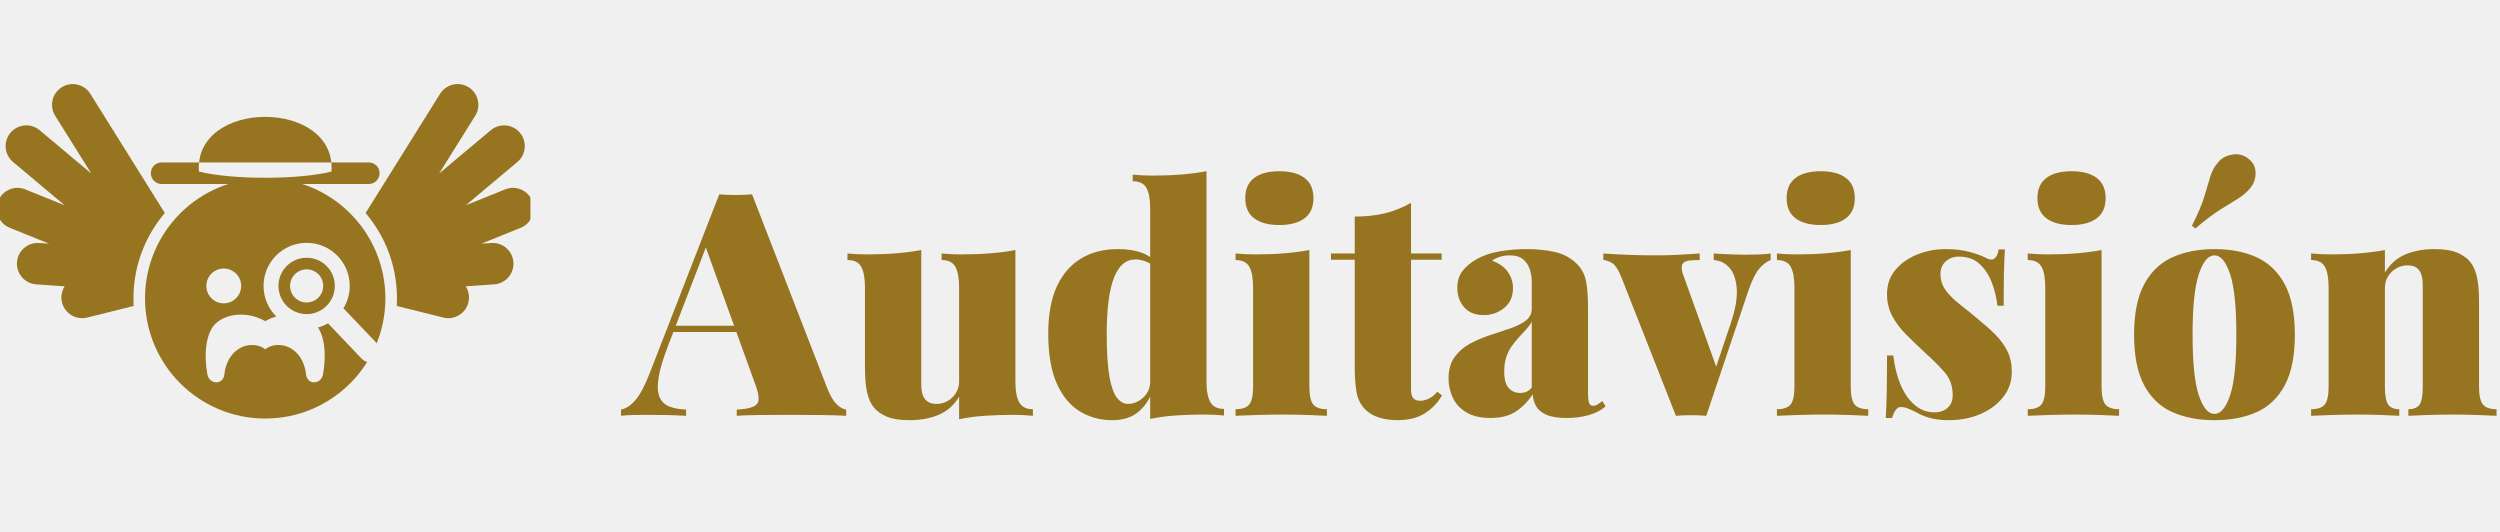
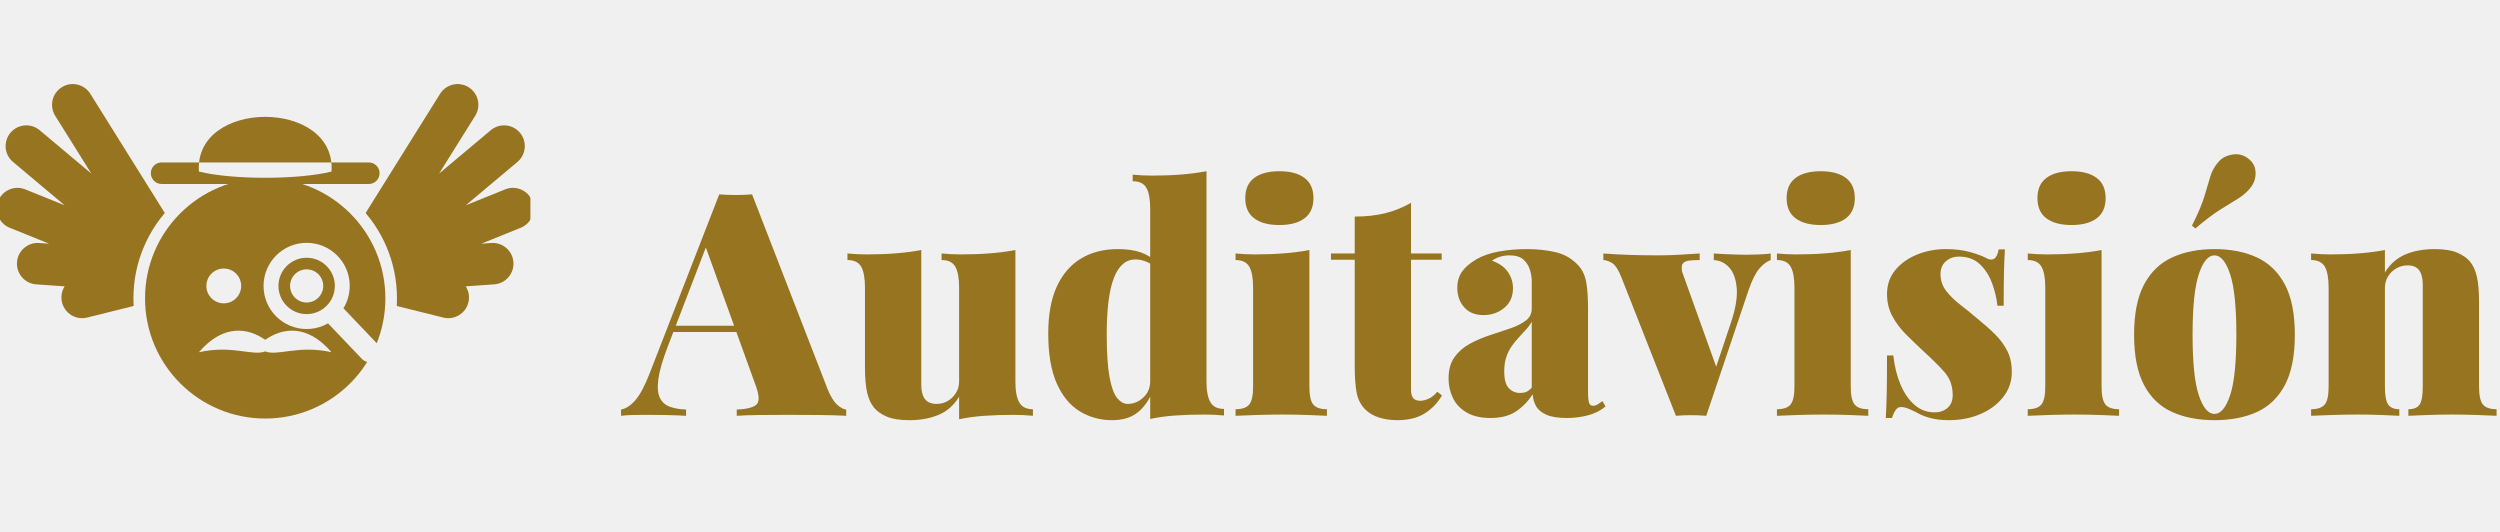
<svg xmlns="http://www.w3.org/2000/svg" viewBox="0 -9.9 319.75 68.03">
  <g transform="translate(0 -9.9) scale(1.06)">
    <defs>
      <mask id="mc6" maskUnits="userSpaceOnUse" x="0" y="0" width="64" height="64">
        <rect width="64" height="64" fill="#ffffff" />
-         <path fill="#000000" d="M24.9 34.5A2.1 2.1 0 1 0 29.1 34.5A2.1 2.1 0 1 0 24.9 34.5ZM35 34.5A2 2 0 1 0 39 34.5A2 2 0 1 0 35 34.5ZM39.66 39.1L43.66 43.3A1.3 1.3 0 0 0 45.54 41.5L41.54 37.3A1.3 1.3 0 0 0 39.66 39.1ZM32 38.75C34.04 37.56 36.76 37.73 38.12 39.18C39.23 40.45 39.39 42.92 38.97 45.21C38.72 46.4 37.1 46.48 36.93 45.21C36.76 43.51 35.83 42.15 34.38 41.73C33.36 41.47 32.51 41.73 32 42.15C31.49 41.73 30.64 41.47 29.62 41.73C28.18 42.15 27.24 43.51 27.07 45.21C26.9 46.48 25.29 46.4 25.03 45.21C24.61 42.92 24.77 40.45 25.88 39.18C27.24 37.73 29.96 37.56 32 38.75Z" />
+         <path fill="#000000" d="M24.9 34.5A2.1 2.1 0 1 0 29.1 34.5A2.1 2.1 0 1 0 24.9 34.5ZM35 34.5A2 2 0 1 0 39 34.5A2 2 0 1 0 35 34.5ZM39.66 39.1L43.66 43.3A1.3 1.3 0 0 0 45.54 41.5L41.54 37.3A1.3 1.3 0 0 0 39.66 39.1ZM24 42.5C27 39 30 39.6 32 41C34 39.6 37 39 40 42.5C36 41.6 33.5 43 32 42.4C30.5 43 28 41.6 24 42.5Z" />
        <path fill="#000000" fill-rule="evenodd" d="M31.8 34.5A5.2 5.2 0 1 0 42.2 34.5A5.2 5.2 0 1 0 31.8 34.5ZM33.6 34.5A3.4 3.4 0 1 0 40.4 34.5A3.4 3.4 0 1 0 33.6 34.5Z" />
      </mask>
      <mask id="wc6" maskUnits="userSpaceOnUse" x="0" y="0" width="64" height="64">
        <rect width="64" height="64" fill="#ffffff" />
        <path fill="#000000" d="M16.1 36A15.9 15.9 0 1 0 47.9 36A15.9 15.9 0 1 0 16.1 36Z" />
      </mask>
    </defs>
    <path fill="#967420" mask="url(#wc6)" d="M23.62 31.68L10.9 11.32A2.5 2.5 0 0 0 6.66 13.97L19.38 34.32A2.5 2.5 0 0 0 23.62 31.68ZM23.11 31.08L4.72 15.66A2.5 2.5 0 0 0 1.51 19.49L19.89 34.92A2.5 2.5 0 0 0 23.11 31.08ZM22.44 30.68L2.97 22.82A2.5 2.5 0 0 0 1.09 27.45L20.56 35.32A2.5 2.5 0 0 0 22.44 30.68ZM21.67 30.51L4.72 29.32A2.5 2.5 0 0 0 4.37 34.31L21.33 35.49A2.5 2.5 0 0 0 21.67 30.51ZM20.9 30.57L9.25 33.48A2.5 2.5 0 0 0 10.46 38.33L22.1 35.43A2.5 2.5 0 0 0 20.9 30.57ZM44.62 34.32L57.34 13.97A2.5 2.5 0 0 0 53.1 11.32L40.38 31.68A2.5 2.5 0 0 0 44.62 34.32ZM44.11 34.92L62.49 19.49A2.5 2.5 0 0 0 59.28 15.66L40.89 31.08A2.5 2.5 0 0 0 44.11 34.92ZM43.44 35.32L62.91 27.45A2.5 2.5 0 0 0 61.03 22.82L41.56 30.68A2.5 2.5 0 0 0 43.44 35.32ZM42.67 35.49L59.63 34.31A2.5 2.5 0 0 0 59.28 29.32L42.33 30.51A2.5 2.5 0 0 0 42.67 35.49ZM41.9 35.43L53.54 38.33A2.5 2.5 0 0 0 54.75 33.48L43.1 30.57A2.5 2.5 0 0 0 41.9 35.43Z" />
    <path fill="#967420" mask="url(#mc6)" d="M17.5 36A14.5 14.5 0 1 0 46.5 36A14.5 14.5 0 1 0 17.5 36Z" />
    <path fill="#967420" d="M24 20.7C23.4 11.9 40.6 11.9 40 20.7C36 21.7 28 21.7 24 20.7ZM19.5 22.2L44.5 22.2A1.3 1.3 0 0 0 44.5 19.6L19.5 19.6A1.3 1.3 0 0 0 19.5 22.2Z" />
  </g>
  <path fill="#967420" transform="translate(80.27 0)" d="M15.92 14.96 25.6 39.92Q26.16 41.28 26.8 41.86Q27.44 42.44 27.96 42.48V43.28Q26.52 43.2 24.6 43.18Q22.68 43.16 20.68 43.16Q18.64 43.16 16.84 43.18Q15.04 43.2 13.96 43.28V42.48Q16 42.4 16.54 41.78Q17.08 41.16 16.28 39.12L9.88 21.4L10.68 20L5.16 34.36Q4.16 36.96 3.94 38.54Q3.72 40.12 4.12 40.96Q4.52 41.8 5.4 42.12Q6.28 42.44 7.48 42.48V43.28Q6 43.2 4.82 43.18Q3.64 43.16 2.24 43.16Q1.48 43.16 0.62 43.18Q-0.24 43.2 -0.84 43.28V42.48Q0.08 42.32 0.98 41.3Q1.88 40.28 2.84 37.8L11.72 14.96Q12.68 15.04 13.82 15.04Q14.96 15.04 15.92 14.96ZM17.32 31.76V32.56H5.4L5.8 31.76ZM49.6 22.08V38.92Q49.6 40.72 50.1 41.58Q50.6 42.44 51.84 42.44V43.28Q50.6 43.16 49.36 43.16Q47.36 43.16 45.64 43.28Q43.92 43.4 42.4 43.72V40.84Q41.44 42.44 39.82 43.14Q38.2 43.84 36.04 43.84Q34.2 43.84 33.14 43.38Q32.08 42.92 31.52 42.24Q30.92 41.52 30.64 40.32Q30.36 39.12 30.36 37.08V26.88Q30.36 25.08 29.88 24.22Q29.4 23.36 28.12 23.36V22.52Q29.4 22.64 30.6 22.64Q32.6 22.64 34.34 22.5Q36.08 22.36 37.56 22.08V39.24Q37.56 40.08 37.76 40.64Q37.96 41.2 38.4 41.48Q38.84 41.76 39.52 41.76Q40.28 41.76 40.92 41.4Q41.56 41.04 41.98 40.38Q42.4 39.72 42.4 38.88V26.88Q42.4 25.08 41.92 24.22Q41.44 23.36 40.16 23.36V22.52Q41.44 22.64 42.64 22.64Q44.64 22.64 46.38 22.5Q48.12 22.36 49.6 22.08ZM74.04 12V38.88Q74.04 40.68 74.54 41.54Q75.04 42.4 76.28 42.4V43.24Q75.04 43.12 73.8 43.12Q71.8 43.12 70.08 43.24Q68.36 43.36 66.84 43.68V16.8Q66.84 15 66.36 14.14Q65.88 13.28 64.6 13.28V12.44Q65.88 12.56 67.08 12.56Q69.08 12.56 70.82 12.42Q72.56 12.28 74.04 12ZM62.68 21.96Q64.44 21.96 65.64 22.38Q66.84 22.8 67.76 23.72L67.32 24.16Q66.8 23.72 66.16 23.5Q65.52 23.28 64.96 23.28Q63.12 23.28 62.2 25.64Q61.28 28 61.28 32.88Q61.28 36.4 61.64 38.34Q62 40.28 62.62 41.02Q63.24 41.76 63.96 41.76Q65.08 41.76 65.96 40.94Q66.84 40.12 66.84 38.88V40.84Q66.04 42.36 64.88 43.1Q63.72 43.84 61.96 43.84Q59.68 43.84 57.82 42.7Q55.96 41.56 54.88 39.12Q53.8 36.68 53.8 32.76Q53.8 29.12 54.9 26.74Q56 24.36 58 23.16Q60 21.96 62.68 21.96ZM83.36 12Q85.44 12 86.58 12.86Q87.72 13.72 87.72 15.44Q87.72 17.16 86.58 18.02Q85.44 18.88 83.36 18.88Q81.28 18.88 80.14 18.02Q79 17.16 79 15.44Q79 13.72 80.14 12.86Q81.28 12 83.36 12ZM87.2 22.08V39.56Q87.2 41.24 87.7 41.84Q88.2 42.44 89.44 42.44V43.28Q88.64 43.24 87.04 43.18Q85.44 43.12 83.76 43.12Q82.08 43.12 80.36 43.18Q78.64 43.24 77.76 43.28V42.44Q79 42.44 79.5 41.84Q80 41.24 80 39.56V26.88Q80 25.08 79.52 24.22Q79.04 23.36 77.76 23.36V22.52Q79.04 22.64 80.24 22.64Q82.24 22.64 83.98 22.5Q85.72 22.36 87.2 22.08ZM100.2 16.04V22.52H104.12V23.32H100.2V39.92Q100.2 40.68 100.48 41.02Q100.76 41.36 101.4 41.36Q101.84 41.36 102.44 41.1Q103.04 40.84 103.56 40.2L104.16 40.68Q103.32 42.12 101.94 42.98Q100.56 43.84 98.48 43.84Q97.16 43.84 96.1 43.5Q95.04 43.16 94.36 42.48Q93.48 41.6 93.24 40.3Q93 39 93 36.92V23.32H89.96V22.52H93V17.8Q95.12 17.8 96.86 17.38Q98.6 16.96 100.2 16.04ZM110.36 43.56Q108.48 43.56 107.28 42.84Q106.08 42.12 105.54 40.96Q105 39.8 105 38.52Q105 36.84 105.76 35.78Q106.52 34.72 107.74 34.06Q108.96 33.4 110.32 32.96Q111.68 32.52 112.9 32.1Q114.12 31.68 114.88 31.1Q115.64 30.52 115.64 29.6V26.04Q115.64 25.4 115.42 24.64Q115.2 23.88 114.6 23.32Q114 22.76 112.8 22.76Q112.16 22.76 111.58 22.94Q111 23.12 110.56 23.44Q111.96 23.96 112.6 24.9Q113.24 25.84 113.24 26.96Q113.24 28.56 112.12 29.48Q111 30.4 109.48 30.4Q107.88 30.4 107 29.4Q106.12 28.4 106.12 26.92Q106.12 25.68 106.74 24.82Q107.36 23.96 108.6 23.24Q109.8 22.56 111.48 22.26Q113.16 21.96 115 21.96Q116.96 21.96 118.64 22.34Q120.32 22.72 121.52 23.96Q122.36 24.84 122.6 26.16Q122.84 27.48 122.84 29.56V40.28Q122.84 41.28 122.98 41.64Q123.12 42 123.48 42Q123.8 42 124.1 41.8Q124.4 41.6 124.68 41.4L125.08 42.08Q124.2 42.84 122.9 43.2Q121.6 43.56 120.16 43.56Q118.44 43.56 117.5 43.14Q116.56 42.72 116.18 42.02Q115.8 41.32 115.76 40.52Q114.92 41.84 113.66 42.7Q112.4 43.56 110.36 43.56ZM114.16 40.36Q114.6 40.36 114.94 40.22Q115.28 40.08 115.64 39.68V31.24Q115.36 31.76 114.9 32.26Q114.44 32.76 113.96 33.28Q113.48 33.8 113.06 34.4Q112.64 35 112.38 35.78Q112.12 36.56 112.12 37.6Q112.12 39.12 112.7 39.74Q113.28 40.36 114.16 40.36ZM146.2 22.52V23.36Q145.44 23.64 144.74 24.46Q144.04 25.28 143.36 27.24L137.96 43.28Q137 43.2 136.02 43.2Q135.04 43.2 134.08 43.28L127.12 25.6Q126.52 24.08 125.88 23.72Q125.24 23.36 124.8 23.36V22.52Q126.4 22.64 128.12 22.7Q129.84 22.76 131.92 22.76Q133.16 22.76 134.54 22.68Q135.92 22.6 137.12 22.52V23.36Q136.4 23.36 135.82 23.42Q135.24 23.48 134.98 23.78Q134.72 24.08 134.88 24.88L139.36 37.36L138.84 38.16L141.08 31.48Q142 28.76 141.86 27Q141.72 25.24 140.92 24.34Q140.12 23.44 138.92 23.36V22.52Q139.48 22.56 140.28 22.6Q141.08 22.64 141.86 22.66Q142.64 22.68 143.12 22.68Q143.84 22.68 144.8 22.64Q145.76 22.6 146.2 22.52ZM152.6 12Q154.68 12 155.82 12.86Q156.96 13.72 156.96 15.44Q156.96 17.16 155.82 18.02Q154.68 18.88 152.6 18.88Q150.52 18.88 149.38 18.02Q148.24 17.16 148.24 15.44Q148.24 13.72 149.38 12.86Q150.52 12 152.6 12ZM156.44 22.08V39.56Q156.44 41.24 156.94 41.84Q157.44 42.44 158.68 42.44V43.28Q157.88 43.24 156.28 43.18Q154.68 43.12 153 43.12Q151.32 43.12 149.6 43.18Q147.88 43.24 147 43.28V42.44Q148.24 42.44 148.74 41.84Q149.24 41.24 149.24 39.56V26.88Q149.24 25.08 148.76 24.22Q148.28 23.36 147 23.36V22.52Q148.28 22.64 149.48 22.64Q151.48 22.64 153.22 22.5Q154.96 22.36 156.44 22.08ZM168.6 21.96Q170.36 21.96 171.7 22.34Q173.04 22.72 173.64 23.04Q175.04 23.88 175.36 22H176.16Q176.08 23.16 176.04 24.82Q176 26.48 176 29.2H175.2Q175.04 27.72 174.5 26.28Q173.96 24.84 172.94 23.88Q171.92 22.92 170.28 22.92Q169.28 22.92 168.6 23.52Q167.92 24.12 167.92 25.16Q167.92 26.36 168.64 27.3Q169.36 28.24 170.48 29.1Q171.6 29.96 172.72 30.92Q173.96 31.92 174.92 32.88Q175.88 33.84 176.46 34.98Q177.04 36.12 177.04 37.68Q177.04 39.48 175.94 40.88Q174.84 42.28 173.02 43.06Q171.2 43.84 168.96 43.84Q167.56 43.84 166.52 43.54Q165.48 43.24 164.84 42.84Q164.2 42.52 163.74 42.34Q163.28 42.16 162.84 42.16Q162.44 42.16 162.16 42.58Q161.88 43 161.72 43.56H160.92Q161 42.28 161.04 40.44Q161.08 38.6 161.08 35.56H161.88Q162.12 37.68 162.82 39.32Q163.52 40.96 164.62 41.9Q165.72 42.84 167.16 42.84Q167.8 42.84 168.32 42.6Q168.84 42.36 169.16 41.88Q169.48 41.4 169.48 40.64Q169.48 38.88 168.42 37.68Q167.36 36.48 165.76 35.04Q164.56 33.92 163.5 32.86Q162.44 31.8 161.76 30.54Q161.08 29.28 161.08 27.72Q161.08 25.92 162.14 24.64Q163.2 23.36 164.92 22.66Q166.64 21.96 168.6 21.96ZM184.68 12Q186.76 12 187.9 12.86Q189.04 13.72 189.04 15.44Q189.04 17.16 187.9 18.02Q186.76 18.88 184.68 18.88Q182.6 18.88 181.46 18.02Q180.32 17.16 180.32 15.44Q180.32 13.72 181.46 12.86Q182.6 12 184.68 12ZM188.52 22.08V39.56Q188.52 41.24 189.02 41.84Q189.52 42.44 190.76 42.44V43.28Q189.96 43.24 188.36 43.18Q186.76 43.12 185.08 43.12Q183.4 43.12 181.68 43.18Q179.96 43.24 179.08 43.28V42.44Q180.32 42.44 180.82 41.84Q181.32 41.24 181.32 39.56V26.88Q181.32 25.08 180.84 24.22Q180.36 23.36 179.08 23.36V22.52Q180.36 22.64 181.56 22.64Q183.56 22.64 185.3 22.5Q187.04 22.36 188.52 22.08ZM202.96 21.96Q206.08 21.96 208.38 23.02Q210.68 24.08 211.96 26.48Q213.24 28.88 213.24 32.92Q213.24 36.96 211.96 39.36Q210.68 41.76 208.38 42.8Q206.08 43.84 202.96 43.84Q199.88 43.84 197.56 42.8Q195.24 41.76 193.96 39.36Q192.68 36.96 192.68 32.92Q192.68 28.88 193.96 26.48Q195.24 24.08 197.56 23.02Q199.88 21.96 202.96 21.96ZM202.96 22.76Q201.76 22.76 200.96 25.16Q200.16 27.56 200.16 32.92Q200.16 38.28 200.96 40.66Q201.76 43.04 202.96 43.04Q204.16 43.04 204.96 40.66Q205.76 38.28 205.76 32.92Q205.76 27.56 204.96 25.16Q204.16 22.76 202.96 22.76ZM207.4 10.48Q208.2 11.12 208.22 12.2Q208.24 13.28 207.56 14.12Q206.92 14.92 205.98 15.5Q205.04 16.08 203.72 16.9Q202.4 17.72 200.52 19.32L200.08 18.96Q201.24 16.68 201.68 15.18Q202.12 13.68 202.44 12.64Q202.76 11.6 203.48 10.8Q204.12 10.04 205.3 9.86Q206.48 9.68 207.4 10.48ZM231.12 21.96Q232.96 21.96 234.02 22.42Q235.08 22.88 235.64 23.56Q236.24 24.28 236.52 25.48Q236.8 26.68 236.8 28.72V39.56Q236.8 41.24 237.3 41.84Q237.8 42.44 239.04 42.44V43.28Q238.24 43.24 236.62 43.18Q235 43.12 233.44 43.12Q231.76 43.12 230.16 43.18Q228.56 43.24 227.76 43.28V42.44Q228.8 42.44 229.2 41.84Q229.6 41.24 229.6 39.56V26.56Q229.6 25.72 229.4 25.16Q229.2 24.6 228.78 24.32Q228.36 24.04 227.64 24.04Q226.92 24.04 226.26 24.4Q225.6 24.76 225.18 25.42Q224.76 26.08 224.76 26.92V39.56Q224.76 41.24 225.18 41.84Q225.6 42.44 226.6 42.44V43.28Q225.84 43.24 224.36 43.18Q222.88 43.12 221.32 43.12Q219.64 43.12 217.92 43.18Q216.2 43.24 215.32 43.28V42.44Q216.56 42.44 217.06 41.84Q217.56 41.24 217.56 39.56V26.88Q217.56 25.08 217.08 24.22Q216.6 23.36 215.32 23.36V22.52Q216.6 22.64 217.8 22.64Q219.8 22.64 221.54 22.5Q223.28 22.36 224.76 22.08V24.96Q225.72 23.36 227.34 22.66Q228.96 21.96 231.12 21.96Z" />
</svg>
